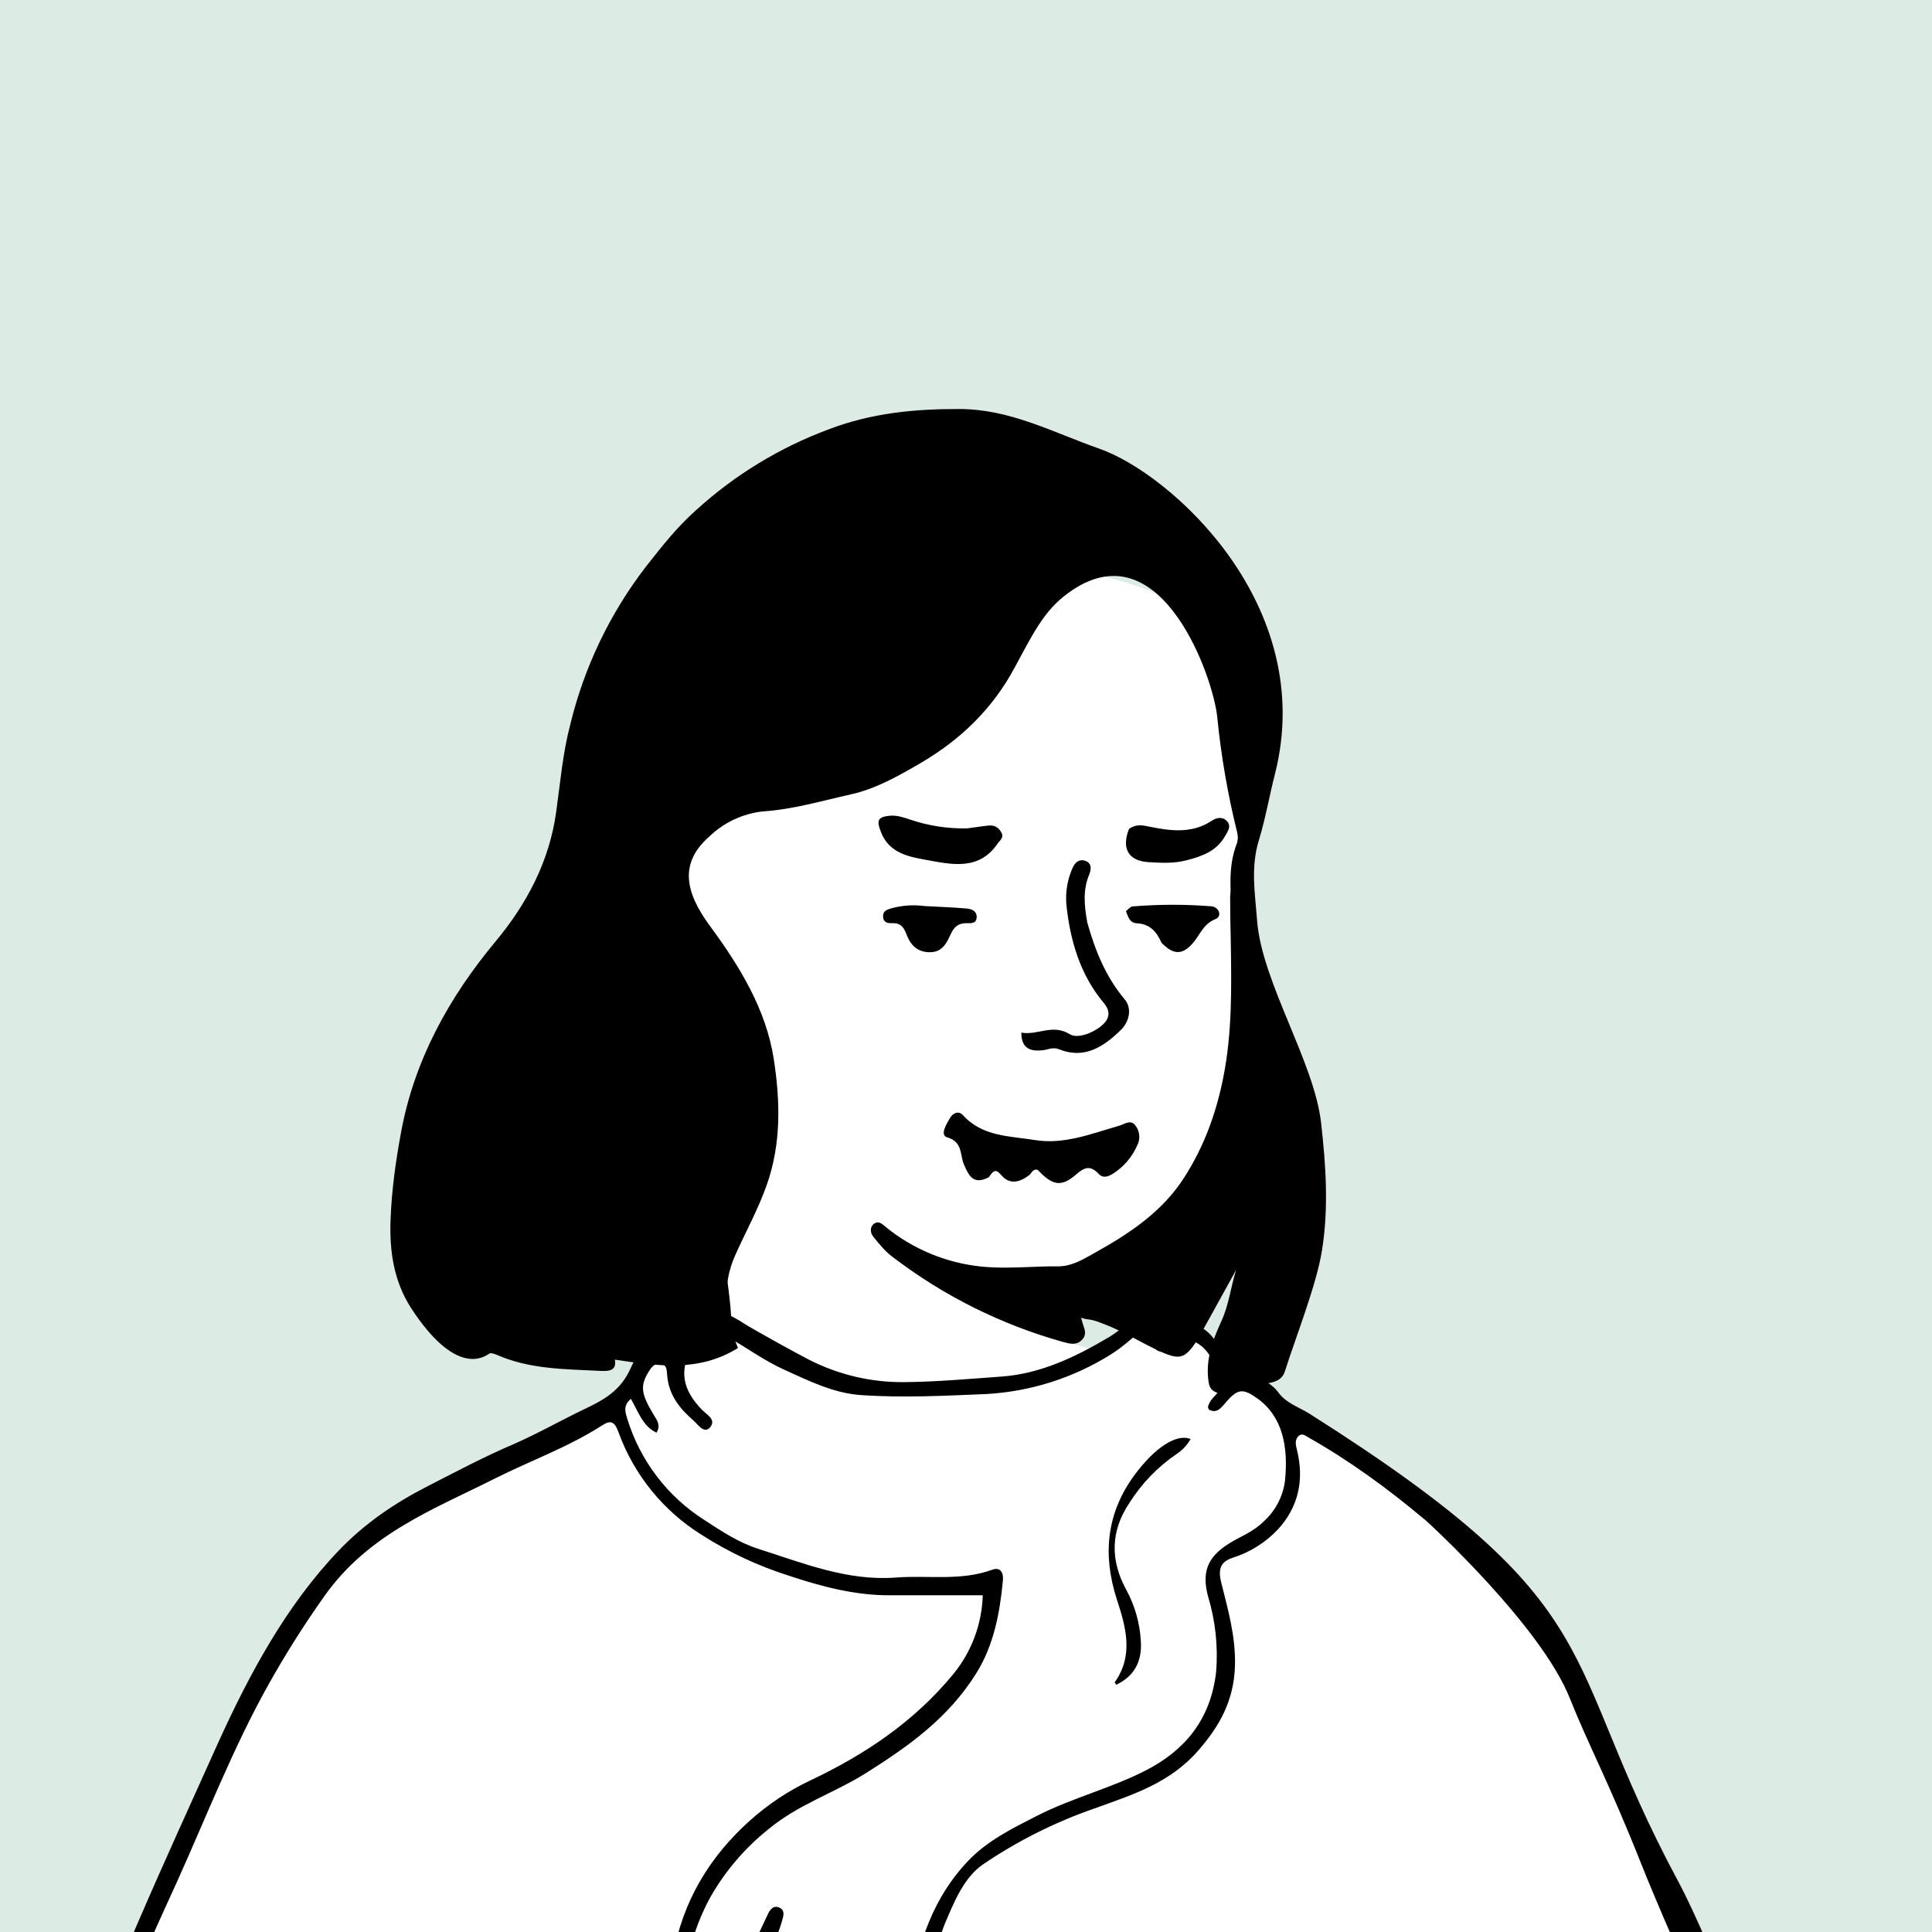
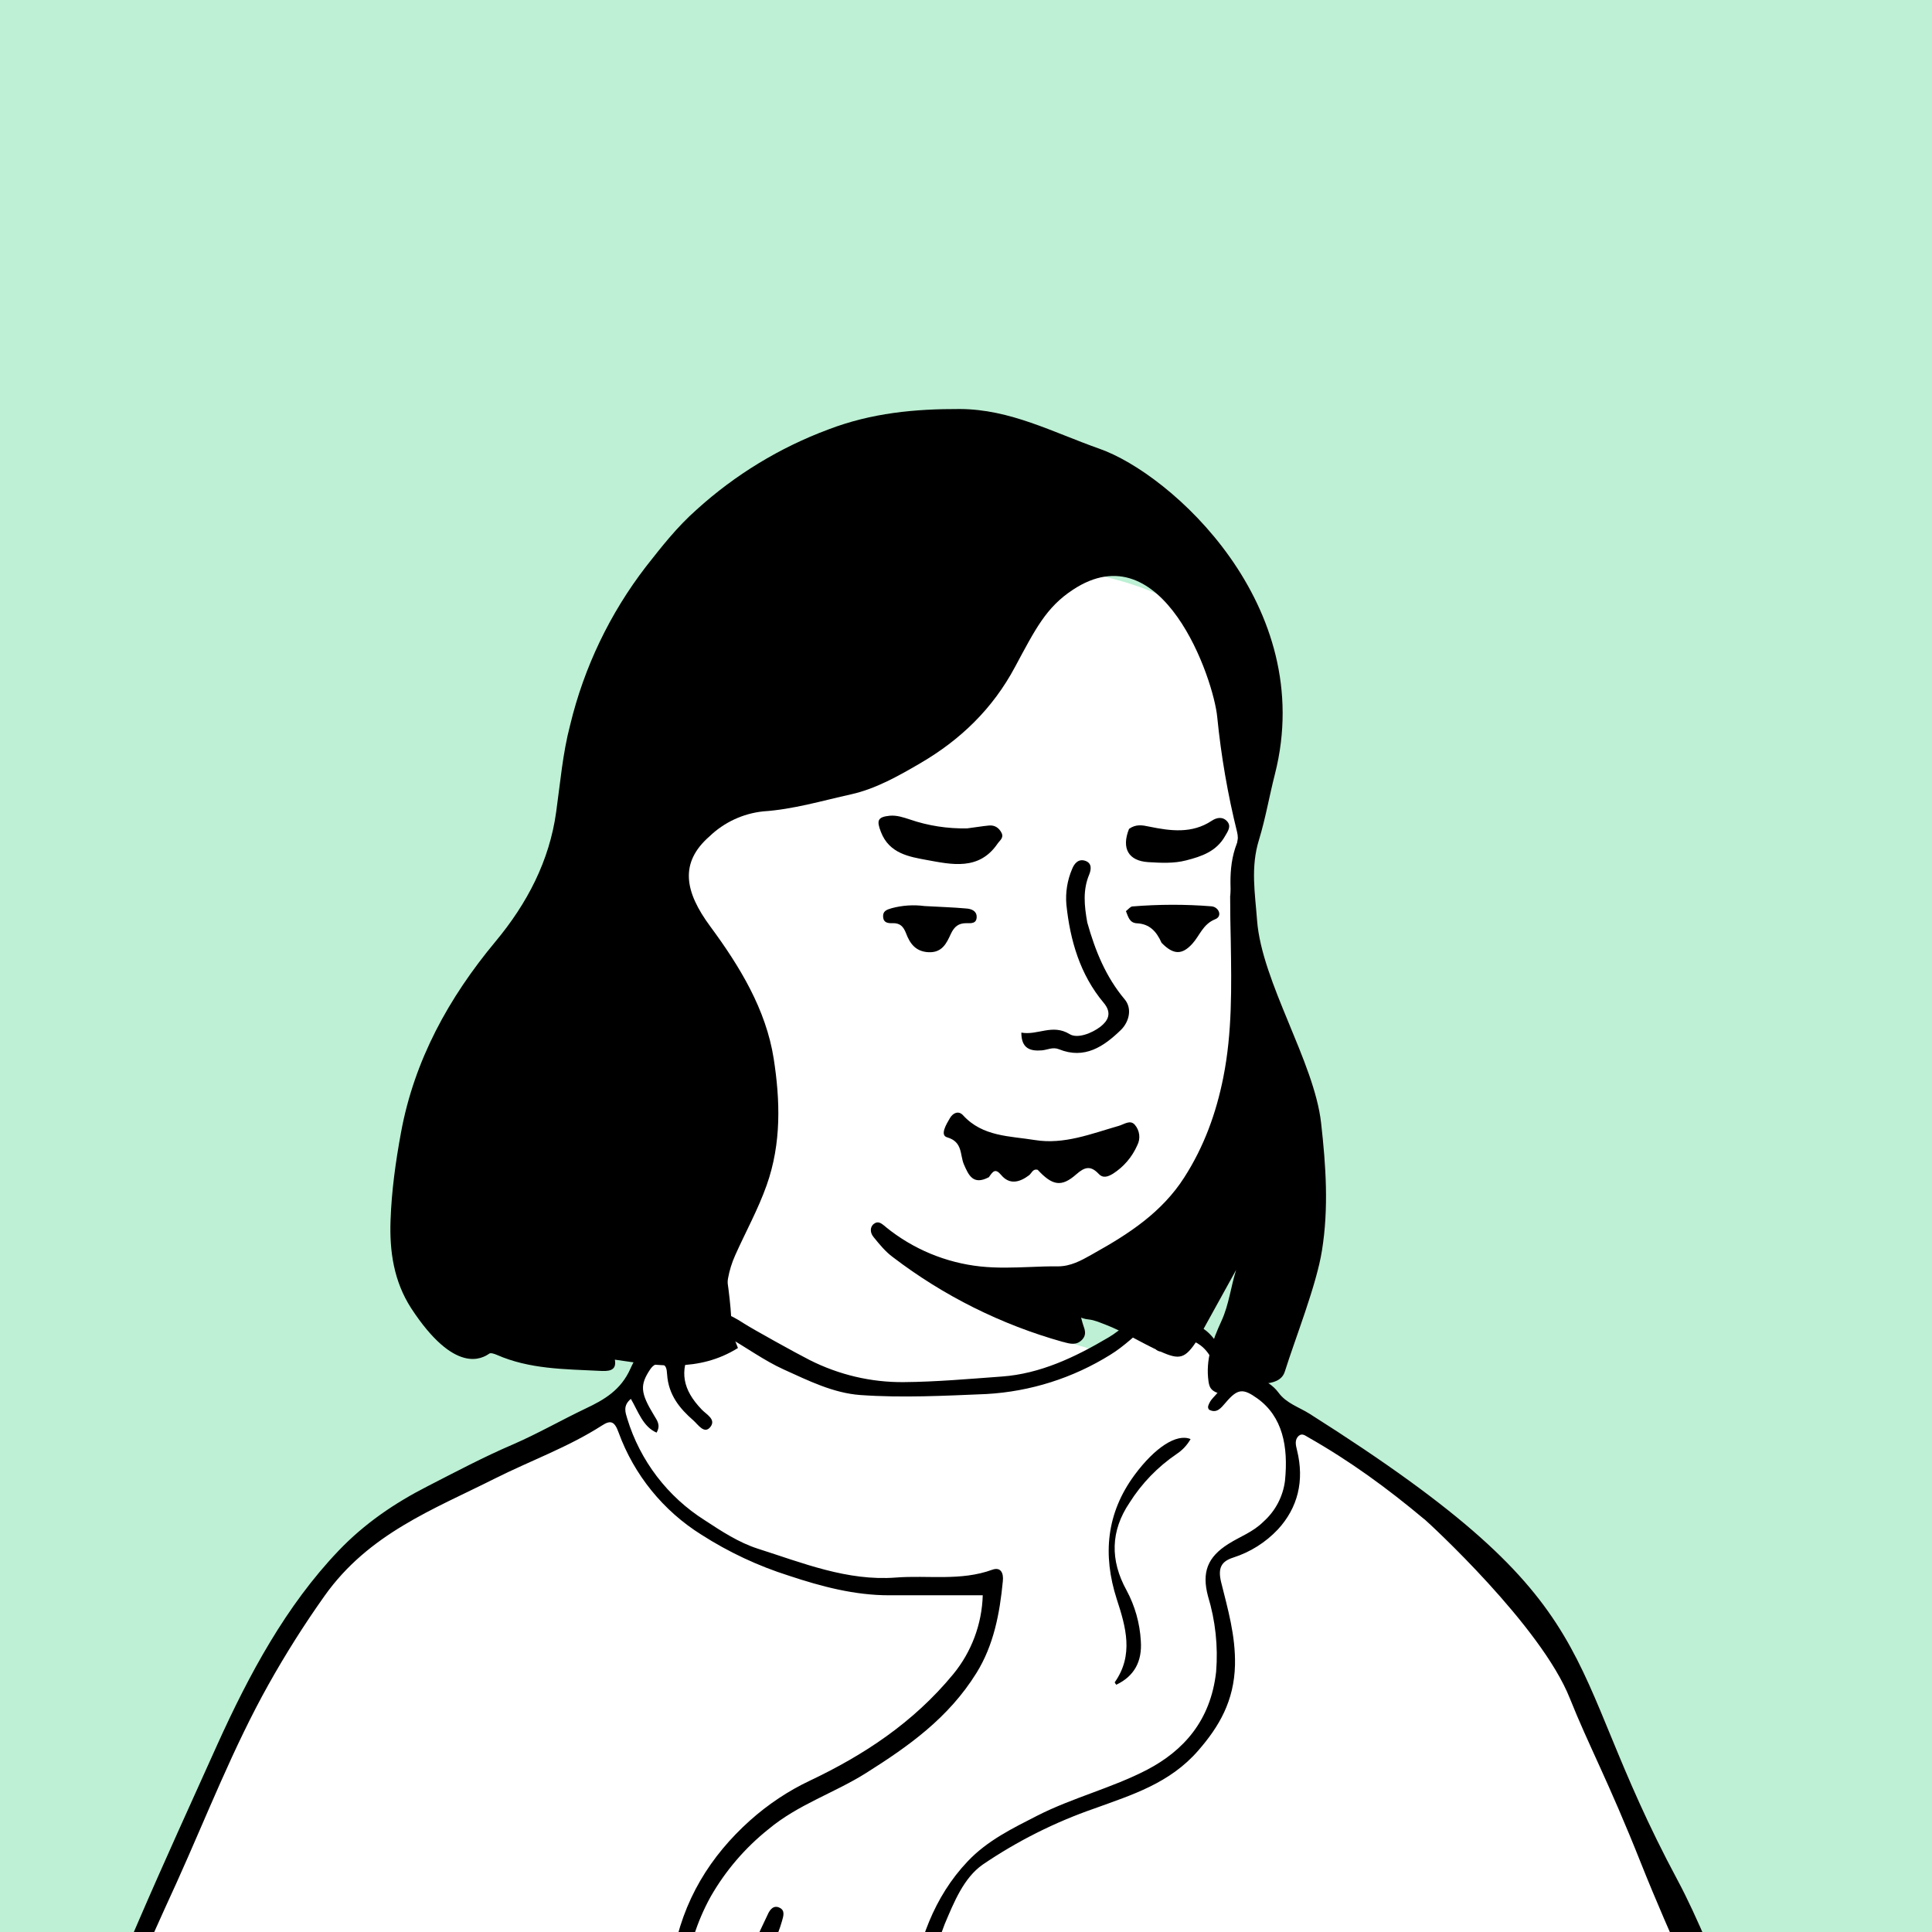
<svg xmlns="http://www.w3.org/2000/svg" viewBox="0 0 1744 1744" fill="none" shape-rendering="auto">
  <mask id="viewboxMask">
    <rect width="1744" height="1744" rx="0" ry="0" x="0" y="0" fill="#fff" />
  </mask>
  <g mask="url(#viewboxMask)">
-     <rect fill="#dcece4" width="1744" height="1744" x="0" y="0" />
+     <rect fill="#bdf0d4" width="1744" height="1744" x="0" y="0" />
    <g transform="translate(0 69.76)">
      <g transform="translate(-104.64 -104.64) scale(1.12)">
        <g transform="translate(531 487)">
          <path d="M554 727.7c-99.2 297-363.8 388.6-503.7 19.8-19.3-50.7 31-69.5 66.2-91.9 24.1-15.3 36.8-28.5 35.3-42.2-7-64.4-36.9-243.8-36.9-243.8l-3-5.8s.7-1.6-2.2 1.2c-3 3-9.9 34.2-37 34.2-24.5 0-49.2-10.9-61-86.3C7.2 285.6 9.6 214 40 201c12.5-5.3 24-7.2 35.2-.8 11.3 6.4-13-22 112-126C268.4 6.4 396.7-3.5 448.5 8 500.3 19.5 552 44.8 574.9 98.5c27.8 65-25.9 114.3-14 262.5-2.2 53.6.8 171.2-146.6 210.6-28 7.5-19.3 48.4 22.7 58.4 67 21 117 72.3 117 97.9" fill="#fff" />
          <path fill-rule="evenodd" clip-rule="evenodd" d="m554 266.2.1-1.4c4.1-36.4 8.2-71.7 27.1-103.4 6.5 4.4 5.7 10 3.7 15.2-19.9 51.2-18 104.4-16.2 157.6l.4 14c2.1 66.4-14.5 126.8-58.7 177.5-15.4 17.6-35.8 29.8-56.5 40.3-21.4 11-25.9 20.1-19.2 43.6l.8 2.6c1.4 3.9 2.8 7.9-1 11.8-4.5 4.6-9.5 3.3-14.8 1.8l-.6-.1a406.4 406.4 0 0 1-137-68.3c-6-4.4-10.8-10.3-15.5-16.1l-.3-.4c-2.5-3-3-7.8.5-10.4 3.3-2.5 5.8-.5 8.7 1.8l1 .9a145.5 145.5 0 0 0 76.3 31.7c13.4 1.4 26.6.9 40 .4 7.4-.3 14.8-.6 22.3-.5 10.2 0 18.7-4.7 26.7-9.2l2.8-1.6c27.8-15.5 54.3-32.8 72.2-60.7 16.1-25 25.9-52.2 31.6-80.9 7.2-36.1 6.6-72.7 6-109.8-.3-12-.5-24.2-.5-36.4ZM50.6 190.8c21.9-1.7 34 11.2 44.3 26.3a140.4 140.4 0 0 1 22.4 61.5c.5 3.7 1 7.6-1.2 11.3-4.5.6-4.9-3-5-5.6-.5-20.7-9.7-38.7-18.9-56.1-6.6-12.5-16.2-24.6-31.4-27.6-17.2-3.5-33 12-40.8 32.2-14.5 37.6-12 74.6 1.4 111 5.8 15.9 13.1 32.1 27.8 43.2 14.8 11.3 32.7 9.3 43.6-5.7l2-2.5c2-2.6 4-5.1 5-8 2.1-5.8 5.4-11.2 11.3-10.4 6.8 1 8 8.3 8.7 14a3661 3661 0 0 0 22 156.7l5.9 38.8c2.6 17.1 5.6 41.7 3.6 52.1a28 28 0 0 0-.3 2.2c-.4 2.8-.6 5-4.2 5.5-4.9.8-7-2-7.7-6.4-2.3-17-3-23.6-4-49.6-.9-25.2-5.6-50-10.4-74.9l-5-27c-5.2-30.8-10.3-62-10.8-97l-2 3c-7.6 11.3-13.7 20.5-24.5 24a40.5 40.5 0 0 1-46.1-12.5 127.8 127.8 0 0 1-28.8-55.8c-8.4-34-9.9-67.1.9-100.6 5.2-16.1 23.7-44.7 42.2-42Zm34.6 127.5c4.4 3.2 8.4 6 12-5.4-1.1-42.2-14.7-69.2-35.8-70.3 11.2 14.6 22 28.8 23 48.5a32.3 32.3 0 0 1-10.7-8.8c-2-2.2-4-4.4-6.5-6l-3-2.4c-4.8-3.6-9.7-7.4-17.8-4.5 3.8 5.8 9 10 14.3 14 6 4.7 12 9.3 15.6 16.5-10.6 7.7-15.2 17.7-9.7 29.9 4.8 10.5 11.9 19.2 25.9 19.8-.6-6.3-4.7-10.9-8.8-15.4-5-5.4-9.7-10.6-7.5-18.6 3.2-1.5 6.2.7 9 2.7Z" fill="#000" />
        </g>
        <g transform="translate(178 1057)">
          <path d="M1294.6 717H83.4l8.6-63.2S14.3 627.3 6.5 612c-7.8-15.3 84.3-214 97-245.4 12.6-31.5 76.6-148 135.7-174 39.7-17.3 137.8-75.2 175-91.5C419 99 431 81 438.6 68c7.6-13.2 15.7 13.4 42-28.5 6.7-10.6 34.7 7 50.7 17.3 13.6 9 36.7 44.5 142.6 37.8C817.5 85.7 837 19.3 853.6 29c24 14 53.8 56.5 53.8 56.5s109.8 69 138.7 91.6c59.5 46.4 123.1 81.9 180.6 251.6 19.9 58.6 78 160.2 86 173.2 8.2 13.1-27 36-27 36l8.9 79.1Z" fill="#fff" />
          <path d="M1063.5 198.7c-30.2-25.3-60-47-93.8-66.2-2.3-1.3-4.7-3.4-7.4-1.2-3.7 3.2-2.5 7.6-1.5 11.7 6.1 24.7.6 46.4-15.4 63.8a85.1 85.1 0 0 1-36 22.7c-9.3 3-12.6 8-9.8 19.7 5.4 21.8 11.7 43.1 11.2 66.9-.7 29-12.8 49.6-29.5 68.8-23 26.6-53.7 35.9-83.7 46.8a383.3 383.3 0 0 0-90.2 45.3c-15.2 10.7-23 30-30.6 48a292.5 292.5 0 0 0-18.6 77.1c-2.5 18.7 6 34.8 9.7 52 5 23.3 14.4 44.4 30.3 62-3.9.9-7.7.9-12.6.9a182.8 182.8 0 0 1-36-137.3c5.3-39.8 18.7-76.8 45.6-105.2 16-17 36.4-26.8 56.3-37 28.7-14.6 60-22.2 88.5-37 29-15.2 51.2-39.3 55.6-79a164 164 0 0 0-6.6-61c-5-19-.5-31.3 16.5-42 9.4-6 19.7-9.4 28.3-18a53 53 0 0 0 17.3-32.9c2.8-27.8-2-51.7-22.2-66.3-11.7-8.4-16-8-25.6 3.3-3.8 4.4-7.2 9-13.4 5.7-1.7-2.1-.3-4 .5-5.8 2.8-5.6 10.7-8.8 8.2-17-3.2-10.7-6.4-22-15.4-28.9-6.4-4.8-13-6.4-20-1.7-3.3 2.2-6.5 4.5-10 6-1.4.6-3 .6-4.5 0-1.4-.7-2.5-2-3.1-3.6-1.6-3.6.6-5.3 2.8-7.2 3.6-3 7-6.2 11-10-6.4-8-12.1-5.6-18-.9-10.3 8.4-20 18.1-31 24.8a211.2 211.2 0 0 1-100 31.7c-33.9 1.4-67.8 3.2-101.6.8C587 96.9 567.2 87 547.3 78c-16.4-7.4-31-18.4-46.8-27.1-13.5-7.4-20.5-4.6-28 10-9.5 18.5-7 33.2 8.6 49.4 3.6 3.8 11.3 7.6 7.2 13.5-5 7-10.2-1.5-14.1-4.9-10.8-9.4-20-20.4-21.1-37-.3-4-.5-8-5.2-8.5-3.6-.4-6 .9-8.5 4.5-8.2 12.4-8 18.6 3 36.7 2.5 4.3 5.8 8 2.2 14.2-11-4.8-14.8-17.1-20.7-27.2-6.6 5.5-4.4 11-2.9 16a147.9 147.9 0 0 0 62.4 81.8c13.7 9 27.5 18 42.7 22.9 36.4 11.6 72.3 26.3 111.4 23.3 25.9-2 52.2 3 77.7-6.3 6.7-2.4 9.2 2.5 8.5 9.1-2.5 26.3-7.4 51.7-21.2 74-22.7 36.6-55.2 59.4-88.8 80.6-25.8 16.3-54.8 25.3-79 45.5a190.8 190.8 0 0 0-46.5 54.3C465.5 544 462 588.6 471.9 635c5.2 24.8 19.8 43.2 34.4 61.4 5.3 6.6 11.2 12.7 17 19.8-3.8.9-7.7.9-12.5.9-24.9-24.6-46.3-51-53.4-88.3a217 217 0 0 1 .3-77.2c7.8-46 30.5-81.7 62.1-110.1 14.8-13.2 31-24 48.4-32.2 43.2-20.5 83.2-46.6 115.5-85.8a105 105 0 0 0 23.8-63.6H632c-27.8 0-54.3-7-80.8-15.8a296 296 0 0 1-70.4-33 163 163 0 0 1-66.8-82.4c-3.2-9-6.4-10.2-13.3-5.7-27.6 17.7-57.8 28.4-86.6 42.9-49.3 24.8-101.5 44.3-137.1 94.5a789 789 0 0 0-45.2 71.5C103.4 382.6 82.1 437.6 58 491c-13 28.6-26.3 57-37.6 86.5-9 23.4-7.5 27.2 14.7 34 13.4 4 26.3 11.1 40 13.5 36.2 6.4 68.5 24.7 101.7 40.3a530 530 0 0 1 77.1 41.6c4.9 3.4 11.4 2.2 15 9.2-9.6.8-19.2 1-28.8.3-45.3-26-93-39.7-138.8-62-5 23-10.7 42.1-11.6 62.6H77.1c-2.8-9.2.5-17.6 2.1-26.3 2.1-11.3 1.2-19.6-11.4-22-20.5-4-37.4-17.3-54.6-29.4-12.1-8.4-16-26.2-11.3-47 5.5-25 15.6-47.6 25.5-70.5 20.5-47.5 42-94.5 63.2-141.6 25.8-57 55.5-112 97.7-156.2 21-22 45.2-38.4 71.6-51.9 22.8-11.7 45.6-23.8 69-33.8 20-8.7 39-19.6 58.7-29 14.6-6.9 28.3-14.7 36-32.2 6.1-13.8 15.5-24.6 31.5-20.1 4.2 1.2 6-1.6 8.1-5 16-24.3 28-26.8 51.8-11.2 6.6 4.3 42.5 24.2 53 29.5 23.8 12 49.6 18 75.7 17.8 26.4-.2 52.8-2.6 79.1-4.5C753.8 81.4 782 68 809 52c9.8-5.8 18.4-14.6 27.8-21.6 11.3-8.4 23.5-6.9 33.5 3.9 4 4 8.3 7.3 13.2 9.7 13.1 7 17.5 24.3 27.8 32 10.4 7.7 25.2 7.9 34.6 20.6 6.3 8.6 16.4 11.6 25 17 248.7 157.4 198.5 193.2 296.6 375.9 17.1 31.9 29.5 66.4 46.1 98.5.2.3.3.7.6 1 16.3 27 13.1 39.2-14 52.2-7.1 3.4-10.8 6.6-9 16.9 3.3 18.7 4.7 37.8 6.7 57.8-4 1-8 1-13.1 0-4.2-10.9-3.7-21.1-3.7-31.3-.2-17.7-5.8-33.8-10.4-51.4-10.2 4-20 6.2-28.4 11.1-27 15.8-55 27.2-85 33-15.1 3-21.7 13.5-21.7 30.9.2 3 .5 5.9 1 8.8-5.1.1-10.2-.3-15.2-1.2-2.6-76 172-113.3 172-113.3s-32.1-68.2-55.2-126.2c-26.7-67.2-42.4-95.4-57.5-133.3-23.2-58.5-113.7-141.4-117.1-144.3Z" fill="#000" />
          <path d="M523.3 613.7c-10.3-30-7.6-58 5.5-85.1l5.3-11.2c2-4.7 5.2-8 9.8-5.6 4.4 2.2 3 6.6 1.7 11-3.4 12-9.4 22.8-12.7 35-7.8 29.1.5 53 16 75 6.4 9 14.9 16.3 16.1 29.2a88.3 88.3 0 0 1-41.7-48.3ZM829.8 163c16.4-22.2 34-33.7 45.2-29a35 35 0 0 1-11.2 12 133.7 133.7 0 0 0-38 39.3c-15.3 22.7-15.8 46.3-2.4 70.6a97.5 97.5 0 0 1 11.5 40.8c1.2 16.6-5.4 28.5-19.8 35.3-.5-.7-1.3-1.7-1.2-2 15.4-21.9 9-44.4 1.6-67-11.5-35.8-8.3-69.3 14.3-100Z" fill="#000" />
        </g>
        <g transform="translate(266 207)">
          <path d="M389 234.8A329 329 0 0 1 495 170.3c35-13.4 69.8-16.6 106.1-16.5 40.6.2 74.5 18.6 112.4 32 57.4 20 176.1 126 141.5 262.2-4.6 18-7.6 35.8-12.8 52.8-7 22.5-3.2 43.3-1.6 65.2 3.8 49.7 46.1 114 51.6 163.2 3.9 34.6 6.2 68.6.7 102.8-4.4 27.9-21.6 71-29.9 97.5-5.5 17.8-39.4 4-54.3 17.3-5.3-2-6.5-4.6-7.2-9-2.6-17.8 3.2-33.3 10.4-49 6-13 7.5-27.4 11.8-41.1a190666.9 190666.9 0 0 1-31.2 56.5c-10 15-14 16.4-30.1 9.1-15-6.8-29-15.8-44.4-21.7-4.4-1.6-8.3-3.5-13.1-4-13.3-1.3-18.6-12.3-24.8-21.8-2.1-3.3 1.4-5.7 4.2-8a277.8 277.8 0 0 1 56-34.8c30-15.5 44.8-41.6 57.8-69.8 13.2-28.3 19.2-58.7 24-89.2 5-32 .7-64.1-1-96.1-1.3-21.6-5-43.1 3.3-64.2 1-2.6.8-6 .1-8.9a653 653 0 0 1-16-92.6c-2.8-30.5-44-150.6-116.4-102.7-21.5 14.2-30 31.3-46.6 62.2-18 33.7-44 58.8-76.7 77.8-17.5 10.2-35.6 20.4-55.2 24.8-23.5 5.2-46.8 12.2-71.1 13.8a73.6 73.6 0 0 0-43.2 20.1c-24.5 21.4-20 44.7.5 72.5 24 32.5 45 67.1 51.2 106.6 5.2 33.4 6.4 68.2-5.7 102.2-7 19.7-16.9 37.5-25.3 56.3-11 24.6-8.2 49.5 2.2 74.8-31.7 19.8-65 14.4-99.2 9.4 1.7 9.5-5.6 9.4-12.8 9-27.9-1.4-56-1.3-82.4-12.9-1.9-.8-4.8-1.8-6-1-5.4 3.8-27.7 17.4-63-36.6-14-21.7-17.5-46-16.6-70.7.8-23.6 4.1-47.4 8.4-70.7 10.7-58.4 38.5-108.8 76.1-154 25.6-30.7 43.6-65.2 49-104.6 3.3-23.5 5.2-47 11.3-70.2A339.3 339.3 0 0 1 348 280.9c12.6-16 25-32 41-46.1Z" fill="#000" />
        </g>
        <g transform="translate(791 871)">
          <path d="M99.3 109c-12.6 6.6-16.2-1.7-20-10.4-3.3-7.8-.8-18.1-13.5-21.8-6-1.7-.7-10.5 2.2-15.4 2.4-4.2 6.9-6.4 10.6-2.4 15.8 17.4 37.8 16.7 58 20C160 82.8 182 73.9 204 67.6c4.4-1.2 9.2-5.2 13-1 4 4.6 4.9 11.2 2 16.7a51.8 51.8 0 0 1-19.5 22.8c-4 2.4-8 4-11.6.1-6.4-6.7-11.1-5.7-18 .4-12 10.6-19.3 9.1-31.1-3.6-4-1.1-4.8 2.7-7 4.4-7.6 5.7-15.7 7.9-22.5-.3-4.8-5.7-6.7-2.7-9.9 1.9Z" fill="#000" />
        </g>
        <g transform="translate(653 805)" />
        <g transform="translate(901 668)">
          <path d="M68.7 106.5c6.5 23.1 15 44 30.2 62.1 6.2 7.4 3.6 18.1-3 24.6-13.8 13.4-29.3 24-50 15.6-5-2-9.2.5-13.7.9-9.5.8-16.6-1.5-16.6-14.3 13.2 2.4 25-7.3 38.9 1.2 6.2 3.9 17.9-.6 24.9-6 5.7-4.5 9.8-10.7 2.5-19.3-19-22.7-27-50.3-30-79.1a60 60 0 0 1 4.6-28.6C58.3 59 61.7 55 67.3 57c5.5 2 4.5 7.3 3 11-5.2 12.4-4 24.9-1.6 38.4Z" fill="#000" />
        </g>
        <g transform="translate(610 680)">
          <path d="M419.6 111c-4.2-9.5-9.9-15.2-19.8-15.7-6-.3-7-5.1-8.9-9.8 2-1.5 3.5-3.7 5.3-3.8 21.1-1.7 42.4-1.8 63.5-.1 6 .4 9.3 8 3.2 10.4-10 4-12.5 13.2-18.5 19.8-8.2 9-15.2 9.1-24.8-.8ZM228.6 81.4c12.2.7 23.1 1 34 2 3.6.3 8 1.8 8 6.7 0 5.6-4.6 5.2-8.3 5.1-6.3 0-9.7 2.7-12.5 8.6-3.4 7.4-6.9 15.3-18 14.8-10.5-.5-15.1-7.2-18.1-15.2-2.2-5.7-5-8.4-11-8.2-3.4.1-7.1-.2-7.5-4.9-.4-5 3-6 7-7.2a67.9 67.9 0 0 1 26.4-1.7Z" fill="#000" />
        </g>
        <g transform="translate(610 680)" />
        <g transform="translate(774 657)">
          <path d="M98.9 41.8c6.6-.8 12-1.8 17.5-2.3 4.7-.5 8.2 1.8 10.3 6 1.9 4-1.5 6-3.4 8.8-14.9 21.7-37 16.6-56.8 13-14-2.6-30.4-5.1-37.1-22.7-3.5-9-2.8-12 7.1-13 5.7-.5 11 1.3 16.2 3 14.8 5.1 30.5 7.5 46.2 7.2ZM229.4 42.2c5.6-4 10.8-3 16.4-1.8 17.1 3.5 34.3 5.8 50.2-4.7 4.3-2.9 9.2-3.5 12.7.7 3.2 3.9.3 7.8-1.9 11.6-7 12.4-18.9 16.4-31.4 19.6-10 2.6-20.4 2-30.5 1.4-15.9-1-21.8-11-15.5-26.8Z" fill="#000" />
        </g>
        <g transform="translate(0 559)" />
      </g>
    </g>
  </g>
</svg>
